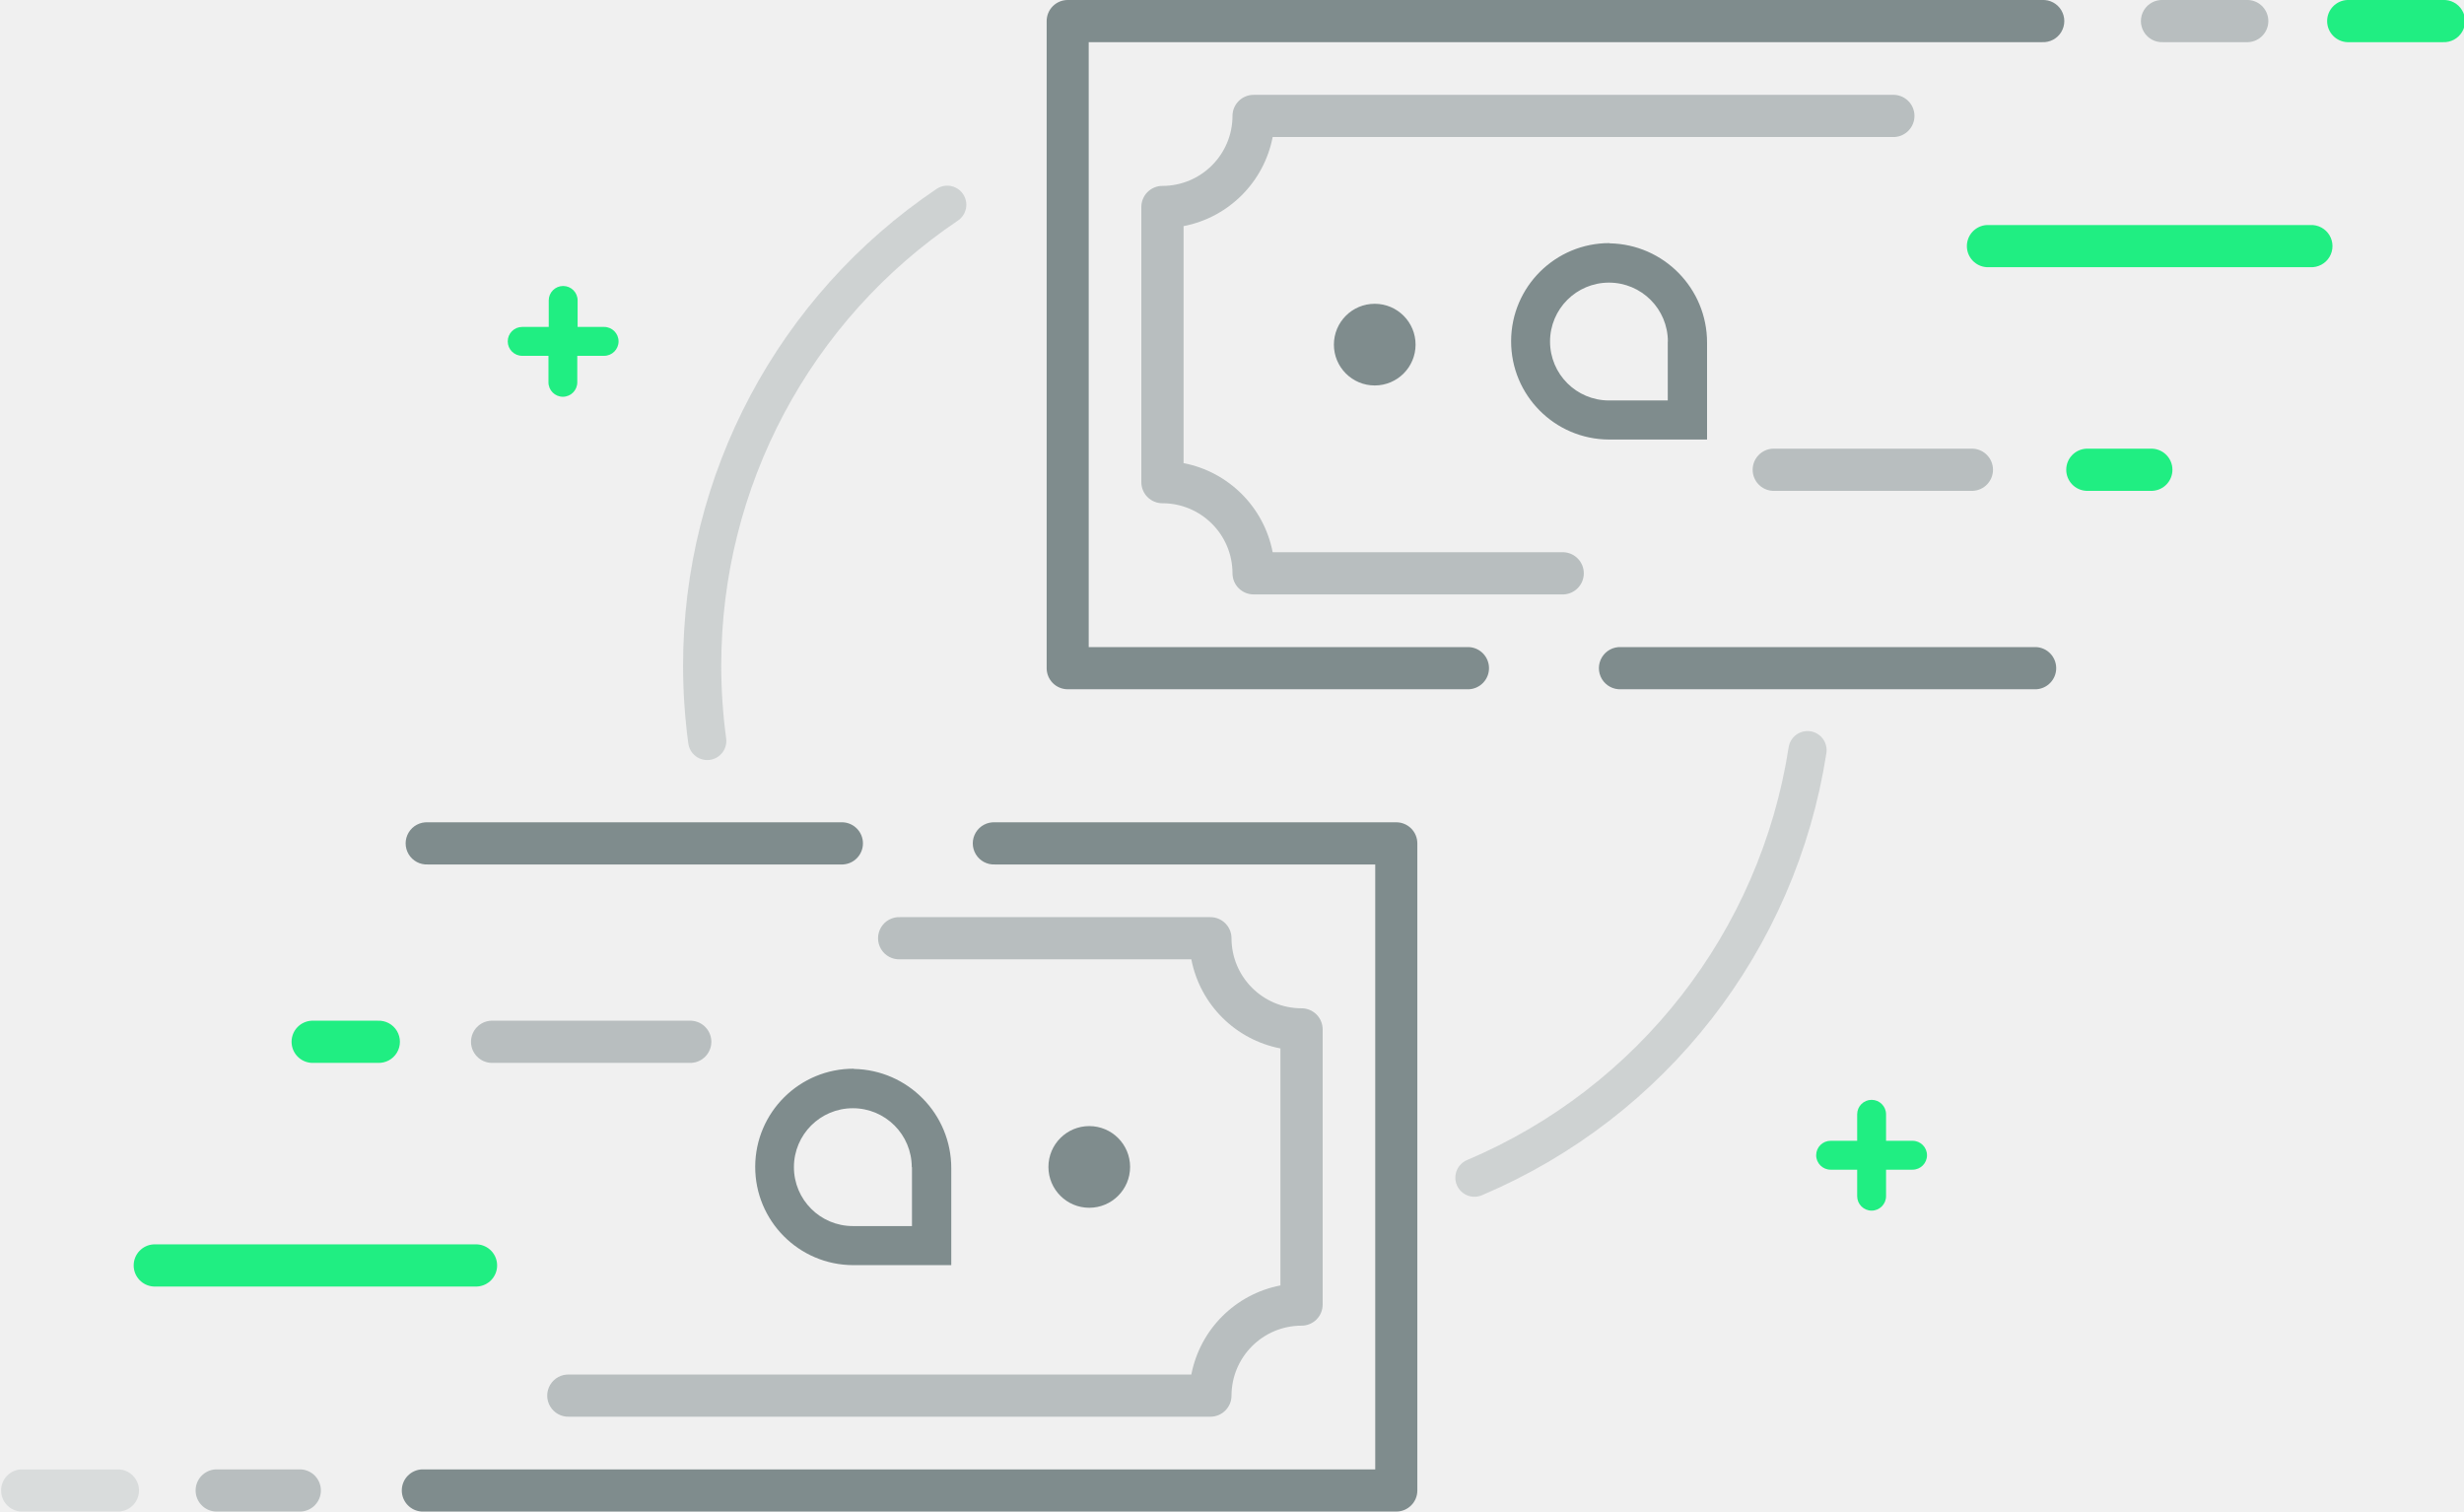
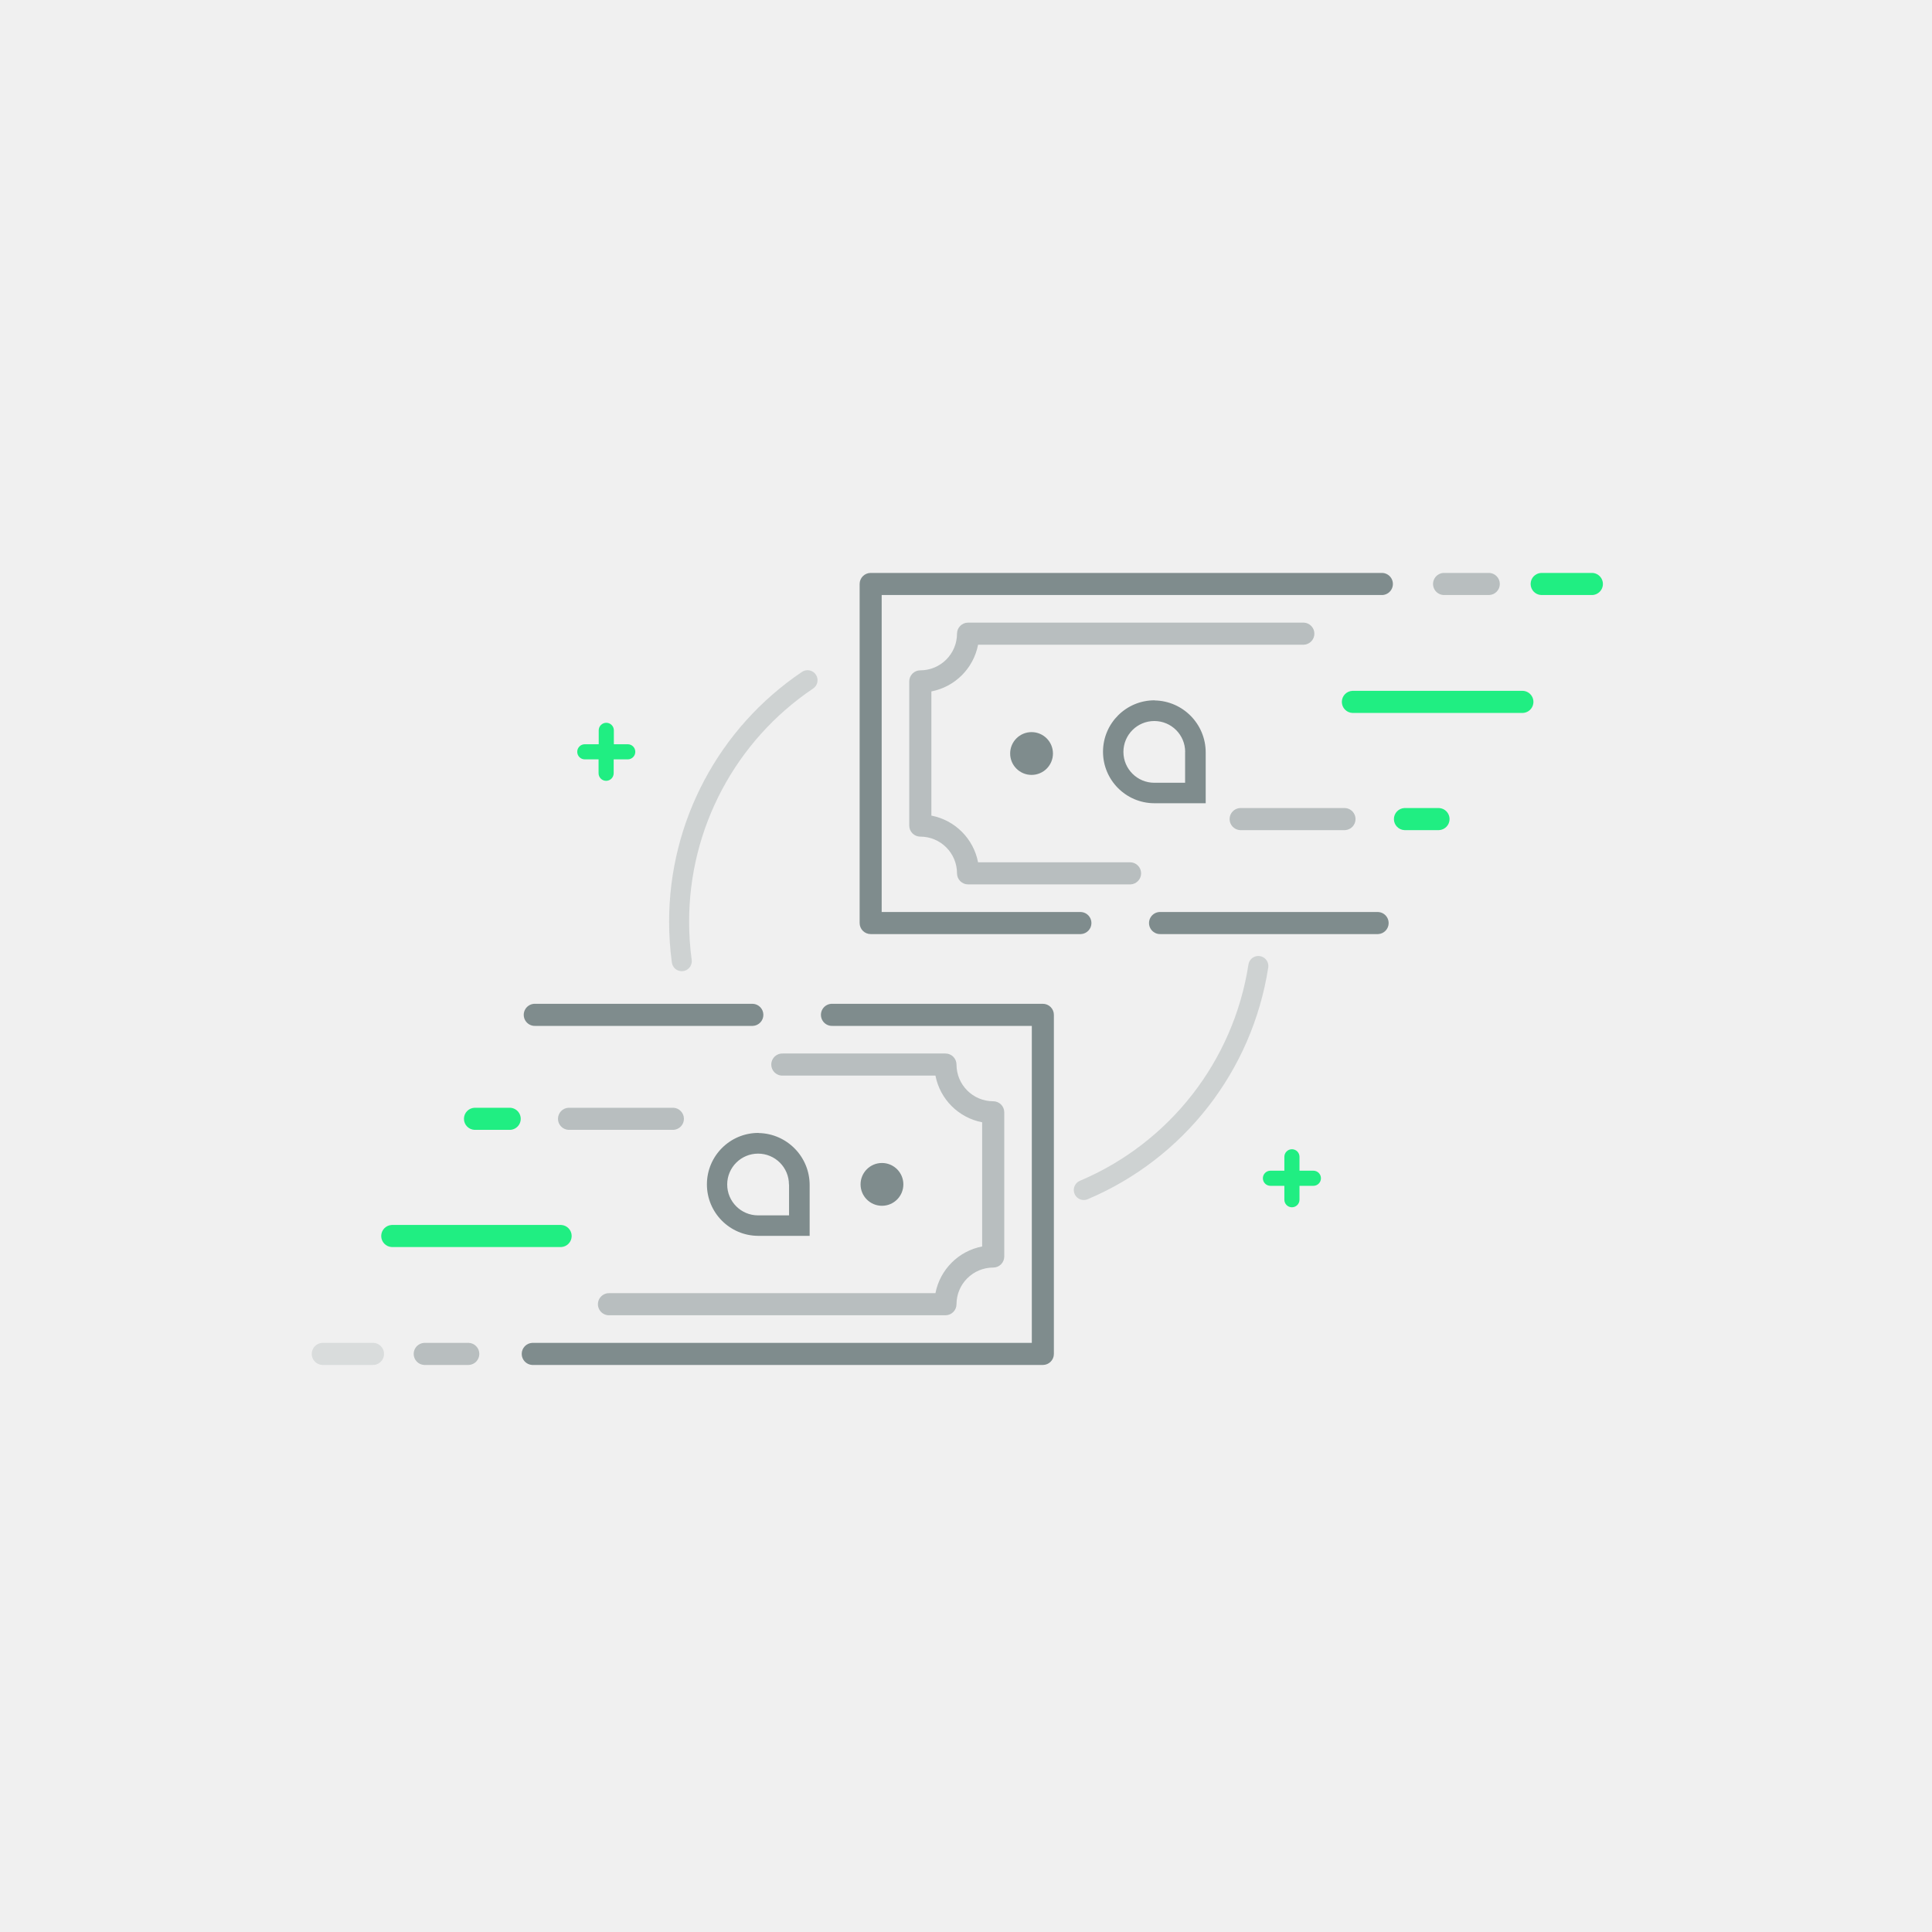
- <svg xmlns="http://www.w3.org/2000/svg" id="Layer_4" data-name="Layer 4" viewBox="0 0 447.1 274.26">
+ <svg xmlns="http://www.w3.org/2000/svg" viewBox="0 0 669 669">
  <defs>
-     <style>.cls-1{fill:#20ee82;}.cls-2{fill:none;stroke:#7f8c8d;stroke-linecap:round;stroke-miterlimit:10;stroke-width:6.93px;opacity:0.3;}.cls-3{fill:#7f8c8d;}.cls-4{opacity:0.5;}.cls-5{opacity:0.2;}</style>
+     <style>.cls-1{fill:#fff;opacity:0;}.cls-2{fill:#20ee82;}.cls-3{fill:none;stroke:#7f8c8d;stroke-linecap:round;stroke-miterlimit:10;stroke-width:6.93px;opacity:0.3;}.cls-4{fill:#7f8c8d;}.cls-5{opacity:0.5;}.cls-6{opacity:0.2;}</style>
  </defs>
-   <path class="cls-1" d="M7078.39,7134.88a2.62,2.62,0,0,1-2.62-2.62v-4.81H7071a2.62,2.62,0,0,1,0-5.24h4.82v-4.81a2.62,2.62,0,1,1,5.24,0v4.81h4.81a2.62,2.62,0,0,1,0,5.24H7081v4.81A2.62,2.62,0,0,1,7078.39,7134.88Z" transform="translate(-6976.25 -7062.89)" />
-   <path class="cls-1" d="M7315.86,7282.55a2.62,2.62,0,0,1-2.62-2.62v-4.81h-4.82a2.62,2.62,0,1,1,0-5.24h4.82v-4.81a2.62,2.62,0,1,1,5.24,0v4.81h4.81a2.62,2.62,0,1,1,0,5.24h-4.81v4.81A2.62,2.62,0,0,1,7315.86,7282.55Z" transform="translate(-6976.25 -7062.89)" />
-   <path class="cls-2" d="M7304.23,7199a101,101,0,0,1-60.44,77.57" transform="translate(-6976.25 -7062.89)" />
-   <path class="cls-2" d="M7104.58,7197.33a101.77,101.77,0,0,1-.92-13.65,100.76,100.76,0,0,1,44.47-83.64" transform="translate(-6976.25 -7062.89)" />
-   <circle class="cls-3" cx="197.65" cy="211.73" r="7.41" />
-   <path class="cls-3" d="M7229.63,7337.15H7052.79a3.83,3.83,0,0,1,0-7.65h173V7219.74h-69a3.83,3.83,0,1,1,0-7.65h72.81a3.82,3.82,0,0,1,3.83,3.83v117.41A3.82,3.82,0,0,1,7229.63,7337.15Z" transform="translate(-6976.25 -7062.89)" />
-   <g class="cls-4">
-     <path class="cls-3" d="M7195.89,7319.94H7079.57a3.83,3.83,0,1,1,0-7.65h112.85a20.42,20.42,0,0,1,16.17-16.17v-43a20.42,20.42,0,0,1-16.17-16.17H7139.6a3.83,3.83,0,1,1,0-7.65h56.28a3.83,3.83,0,0,1,3.83,3.83,12.72,12.72,0,0,0,12.71,12.71,3.82,3.82,0,0,1,3.83,3.83v49.92a3.82,3.82,0,0,1-3.83,3.83,12.72,12.72,0,0,0-12.71,12.71A3.83,3.83,0,0,1,7195.89,7319.94Z" transform="translate(-6976.25 -7062.89)" />
+   <g id="Layer_2" data-name="Layer 2">
+     <rect class="cls-1" width="669" height="669" />
  </g>
-   <g class="cls-5">
-     <path class="cls-3" d="M6997.45,7337.15h-17.37a3.83,3.83,0,0,1,0-7.65h17.37a3.83,3.83,0,1,1,0,7.65Z" transform="translate(-6976.25 -7062.89)" />
+   <g id="Layer_5" data-name="Layer 5">
+     <path class="cls-2" d="M7078.39,7134.88a2.62,2.62,0,0,1-2.62-2.62v-4.81H7071a2.62,2.62,0,0,1,0-5.24h4.82v-4.81a2.62,2.62,0,1,1,5.24,0v4.81h4.81a2.62,2.62,0,0,1,0,5.24H7081v4.81A2.62,2.62,0,0,1,7078.39,7134.88Z" transform="translate(-6868.5 -6864.5)" />
+     <path class="cls-2" d="M7315.86,7282.55a2.62,2.62,0,0,1-2.62-2.62v-4.81h-4.82a2.62,2.62,0,1,1,0-5.24h4.82v-4.81a2.62,2.62,0,1,1,5.24,0v4.81h4.81a2.62,2.62,0,1,1,0,5.24h-4.81v4.81A2.62,2.62,0,0,1,7315.86,7282.55Z" transform="translate(-6868.5 -6864.5)" />
+     <path class="cls-3" d="M7304.23,7199a101,101,0,0,1-60.44,77.57" transform="translate(-6868.5 -6864.5)" />
+     <path class="cls-3" d="M7104.58,7197.33a101.77,101.77,0,0,1-.92-13.65,100.76,100.76,0,0,1,44.47-83.64" transform="translate(-6868.5 -6864.5)" />
+     <circle class="cls-4" cx="305.4" cy="410.12" r="7.41" />
+     <path class="cls-4" d="M7229.63,7337.15H7052.79a3.83,3.83,0,0,1,0-7.65h173V7219.74h-69a3.83,3.83,0,1,1,0-7.65h72.81a3.82,3.82,0,0,1,3.83,3.83v117.41A3.82,3.82,0,0,1,7229.63,7337.15Z" transform="translate(-6868.5 -6864.5)" />
+     <g class="cls-5">
+       <path class="cls-4" d="M7195.89,7319.94H7079.57a3.83,3.83,0,1,1,0-7.65h112.85a20.42,20.42,0,0,1,16.17-16.17v-43a20.42,20.42,0,0,1-16.17-16.17H7139.6a3.83,3.83,0,1,1,0-7.65h56.28a3.83,3.83,0,0,1,3.83,3.83,12.72,12.72,0,0,0,12.71,12.71,3.82,3.82,0,0,1,3.83,3.83v49.92a3.82,3.82,0,0,1-3.83,3.83,12.72,12.72,0,0,0-12.71,12.71A3.83,3.83,0,0,1,7195.89,7319.94Z" transform="translate(-6868.5 -6864.5)" />
+     </g>
+     <g class="cls-6">
+       <path class="cls-4" d="M6997.45,7337.15h-17.37a3.83,3.83,0,0,1,0-7.65h17.37a3.83,3.83,0,1,1,0,7.65Z" transform="translate(-6868.5 -6864.5)" />
+     </g>
+     <g class="cls-5">
+       <path class="cls-4" d="M7030.84,7337.15h-15.46a3.83,3.83,0,0,1,0-7.65h15.46a3.83,3.83,0,0,1,0,7.65Z" transform="translate(-6868.5 -6864.5)" />
+     </g>
+     <path class="cls-2" d="M7062.82,7296.32h-58.68a3.83,3.83,0,0,1,0-7.65h58.68a3.83,3.83,0,0,1,0,7.65Z" transform="translate(-6868.5 -6864.5)" />
+     <path class="cls-2" d="M7044.79,7255.74h-12a3.83,3.83,0,0,1,0-7.65h12a3.83,3.83,0,1,1,0,7.65Z" transform="translate(-6868.5 -6864.5)" />
+     <g class="cls-5">
+       <path class="cls-4" d="M7101.69,7255.74h-36.34a3.83,3.83,0,0,1,0-7.65h36.34a3.83,3.83,0,0,1,0,7.65Z" transform="translate(-6868.5 -6864.5)" />
+     </g>
+     <path class="cls-4" d="M7129.2,7219.74h-75.32a3.83,3.83,0,1,1,0-7.65h75.32a3.83,3.83,0,0,1,0,7.65Z" transform="translate(-6868.5 -6864.5)" />
+     <circle class="cls-4" cx="357.2" cy="260.92" r="7.41" />
+     <path class="cls-4" d="M7170,7062.89H7346.8a3.83,3.83,0,1,1,0,7.65h-173V7180.3h69a3.83,3.83,0,0,1,0,7.65H7170a3.82,3.82,0,0,1-3.83-3.83V7066.71A3.82,3.82,0,0,1,7170,7062.89Z" transform="translate(-6868.5 -6864.5)" />
+     <g class="cls-5">
+       <path class="cls-4" d="M7203.71,7080.1H7320a3.83,3.83,0,0,1,0,7.65H7207.18a20.42,20.42,0,0,1-16.17,16.17v43a20.42,20.42,0,0,1,16.17,16.17H7260a3.83,3.83,0,0,1,0,7.65h-56.28a3.83,3.83,0,0,1-3.83-3.83,12.72,12.72,0,0,0-12.71-12.71,3.82,3.82,0,0,1-3.83-3.83v-49.92a3.82,3.82,0,0,1,3.83-3.83,12.72,12.72,0,0,0,12.71-12.71A3.83,3.83,0,0,1,7203.71,7080.1Z" transform="translate(-6868.5 -6864.5)" />
+     </g>
+     <path class="cls-2" d="M7402.15,7062.89h17.37a3.83,3.83,0,1,1,0,7.65h-17.37a3.83,3.83,0,0,1,0-7.65Z" transform="translate(-6868.5 -6864.5)" />
+     <g class="cls-5">
+       <path class="cls-4" d="M7368.75,7062.89h15.46a3.83,3.83,0,0,1,0,7.65h-15.46a3.83,3.83,0,1,1,0-7.65Z" transform="translate(-6868.5 -6864.5)" />
+     </g>
+     <path class="cls-2" d="M7336.78,7103.72h58.68a3.83,3.83,0,1,1,0,7.65h-58.68a3.83,3.83,0,0,1,0-7.65Z" transform="translate(-6868.5 -6864.5)" />
+     <path class="cls-2" d="M7354.81,7144.3h12a3.83,3.83,0,0,1,0,7.65h-12a3.83,3.83,0,0,1,0-7.65Z" transform="translate(-6868.5 -6864.5)" />
+     <g class="cls-5">
+       <path class="cls-4" d="M7297.91,7144.3h36.34a3.83,3.83,0,0,1,0,7.65h-36.34a3.83,3.83,0,0,1,0-7.65Z" transform="translate(-6868.5 -6864.5)" />
+     </g>
+     <path class="cls-4" d="M7270.4,7180.3h75.32a3.83,3.83,0,0,1,0,7.65H7270.4a3.83,3.83,0,1,1,0-7.65Z" transform="translate(-6868.5 -6864.5)" />
+     <path class="cls-4" d="M7268.33,7107a17.82,17.82,0,1,0-.13,35.64H7286v-17.6a18,18,0,0,0-17.69-18m10.56,17.82v10.69H7268.2a10.69,10.69,0,1,1,10.69-10.69" transform="translate(-6868.5 -6864.5)" />
+     <path class="cls-4" d="M7131.17,7256.8a17.82,17.82,0,1,0-.13,35.64h17.82v-17.6a18,18,0,0,0-17.69-18m10.56,17.82v10.69H7131a10.69,10.69,0,1,1,10.69-10.69" transform="translate(-6868.5 -6864.5)" />
  </g>
-   <g class="cls-4">
-     <path class="cls-3" d="M7030.84,7337.15h-15.46a3.83,3.83,0,0,1,0-7.65h15.46a3.83,3.83,0,0,1,0,7.65Z" transform="translate(-6976.25 -7062.89)" />
-   </g>
-   <path class="cls-1" d="M7062.82,7296.32h-58.68a3.83,3.83,0,0,1,0-7.65h58.68a3.83,3.83,0,0,1,0,7.65Z" transform="translate(-6976.25 -7062.89)" />
-   <path class="cls-1" d="M7044.79,7255.74h-12a3.83,3.83,0,0,1,0-7.65h12a3.83,3.83,0,1,1,0,7.65Z" transform="translate(-6976.25 -7062.89)" />
-   <g class="cls-4">
-     <path class="cls-3" d="M7101.69,7255.74h-36.34a3.83,3.83,0,0,1,0-7.65h36.34a3.83,3.83,0,0,1,0,7.65Z" transform="translate(-6976.25 -7062.89)" />
-   </g>
-   <path class="cls-3" d="M7129.2,7219.74h-75.32a3.83,3.83,0,1,1,0-7.65h75.32a3.83,3.83,0,0,1,0,7.65Z" transform="translate(-6976.25 -7062.89)" />
-   <circle class="cls-3" cx="249.45" cy="62.53" r="7.41" />
-   <path class="cls-3" d="M7170,7062.89H7346.8a3.83,3.83,0,1,1,0,7.65h-173V7180.3h69a3.83,3.83,0,0,1,0,7.65H7170a3.82,3.82,0,0,1-3.83-3.83V7066.71A3.82,3.82,0,0,1,7170,7062.89Z" transform="translate(-6976.25 -7062.89)" />
-   <g class="cls-4">
-     <path class="cls-3" d="M7203.71,7080.1H7320a3.83,3.83,0,0,1,0,7.65H7207.18a20.42,20.42,0,0,1-16.17,16.17v43a20.42,20.42,0,0,1,16.17,16.17H7260a3.83,3.83,0,0,1,0,7.65h-56.28a3.83,3.83,0,0,1-3.83-3.83,12.72,12.72,0,0,0-12.71-12.71,3.82,3.82,0,0,1-3.83-3.83v-49.92a3.82,3.82,0,0,1,3.83-3.83,12.72,12.72,0,0,0,12.71-12.71A3.83,3.83,0,0,1,7203.71,7080.1Z" transform="translate(-6976.25 -7062.89)" />
-   </g>
-   <path class="cls-1" d="M7402.15,7062.89h17.37a3.83,3.83,0,1,1,0,7.65h-17.37a3.83,3.83,0,0,1,0-7.65Z" transform="translate(-6976.25 -7062.89)" />
-   <g class="cls-4">
-     <path class="cls-3" d="M7368.75,7062.89h15.46a3.83,3.83,0,0,1,0,7.65h-15.46a3.83,3.83,0,1,1,0-7.65Z" transform="translate(-6976.25 -7062.89)" />
-   </g>
-   <path class="cls-1" d="M7336.78,7103.72h58.68a3.83,3.83,0,1,1,0,7.65h-58.68a3.83,3.83,0,0,1,0-7.65Z" transform="translate(-6976.25 -7062.89)" />
-   <path class="cls-1" d="M7354.81,7144.3h12a3.83,3.83,0,0,1,0,7.65h-12a3.83,3.83,0,0,1,0-7.65Z" transform="translate(-6976.25 -7062.89)" />
-   <g class="cls-4">
-     <path class="cls-3" d="M7297.91,7144.3h36.34a3.83,3.83,0,0,1,0,7.65h-36.34a3.83,3.83,0,0,1,0-7.65Z" transform="translate(-6976.25 -7062.89)" />
-   </g>
-   <path class="cls-3" d="M7270.4,7180.3h75.32a3.83,3.83,0,0,1,0,7.65H7270.4a3.83,3.83,0,1,1,0-7.65Z" transform="translate(-6976.25 -7062.89)" />
-   <path class="cls-3" d="M7268.33,7107a17.82,17.82,0,1,0-.13,35.64H7286v-17.6a18,18,0,0,0-17.69-18m10.56,17.82v10.69H7268.2a10.69,10.69,0,1,1,10.69-10.69" transform="translate(-6976.25 -7062.89)" />
-   <path class="cls-3" d="M7131.17,7256.8a17.82,17.82,0,1,0-.13,35.64h17.82v-17.6a18,18,0,0,0-17.69-18m10.56,17.82v10.69H7131a10.69,10.69,0,1,1,10.69-10.69" transform="translate(-6976.25 -7062.89)" />
</svg>
